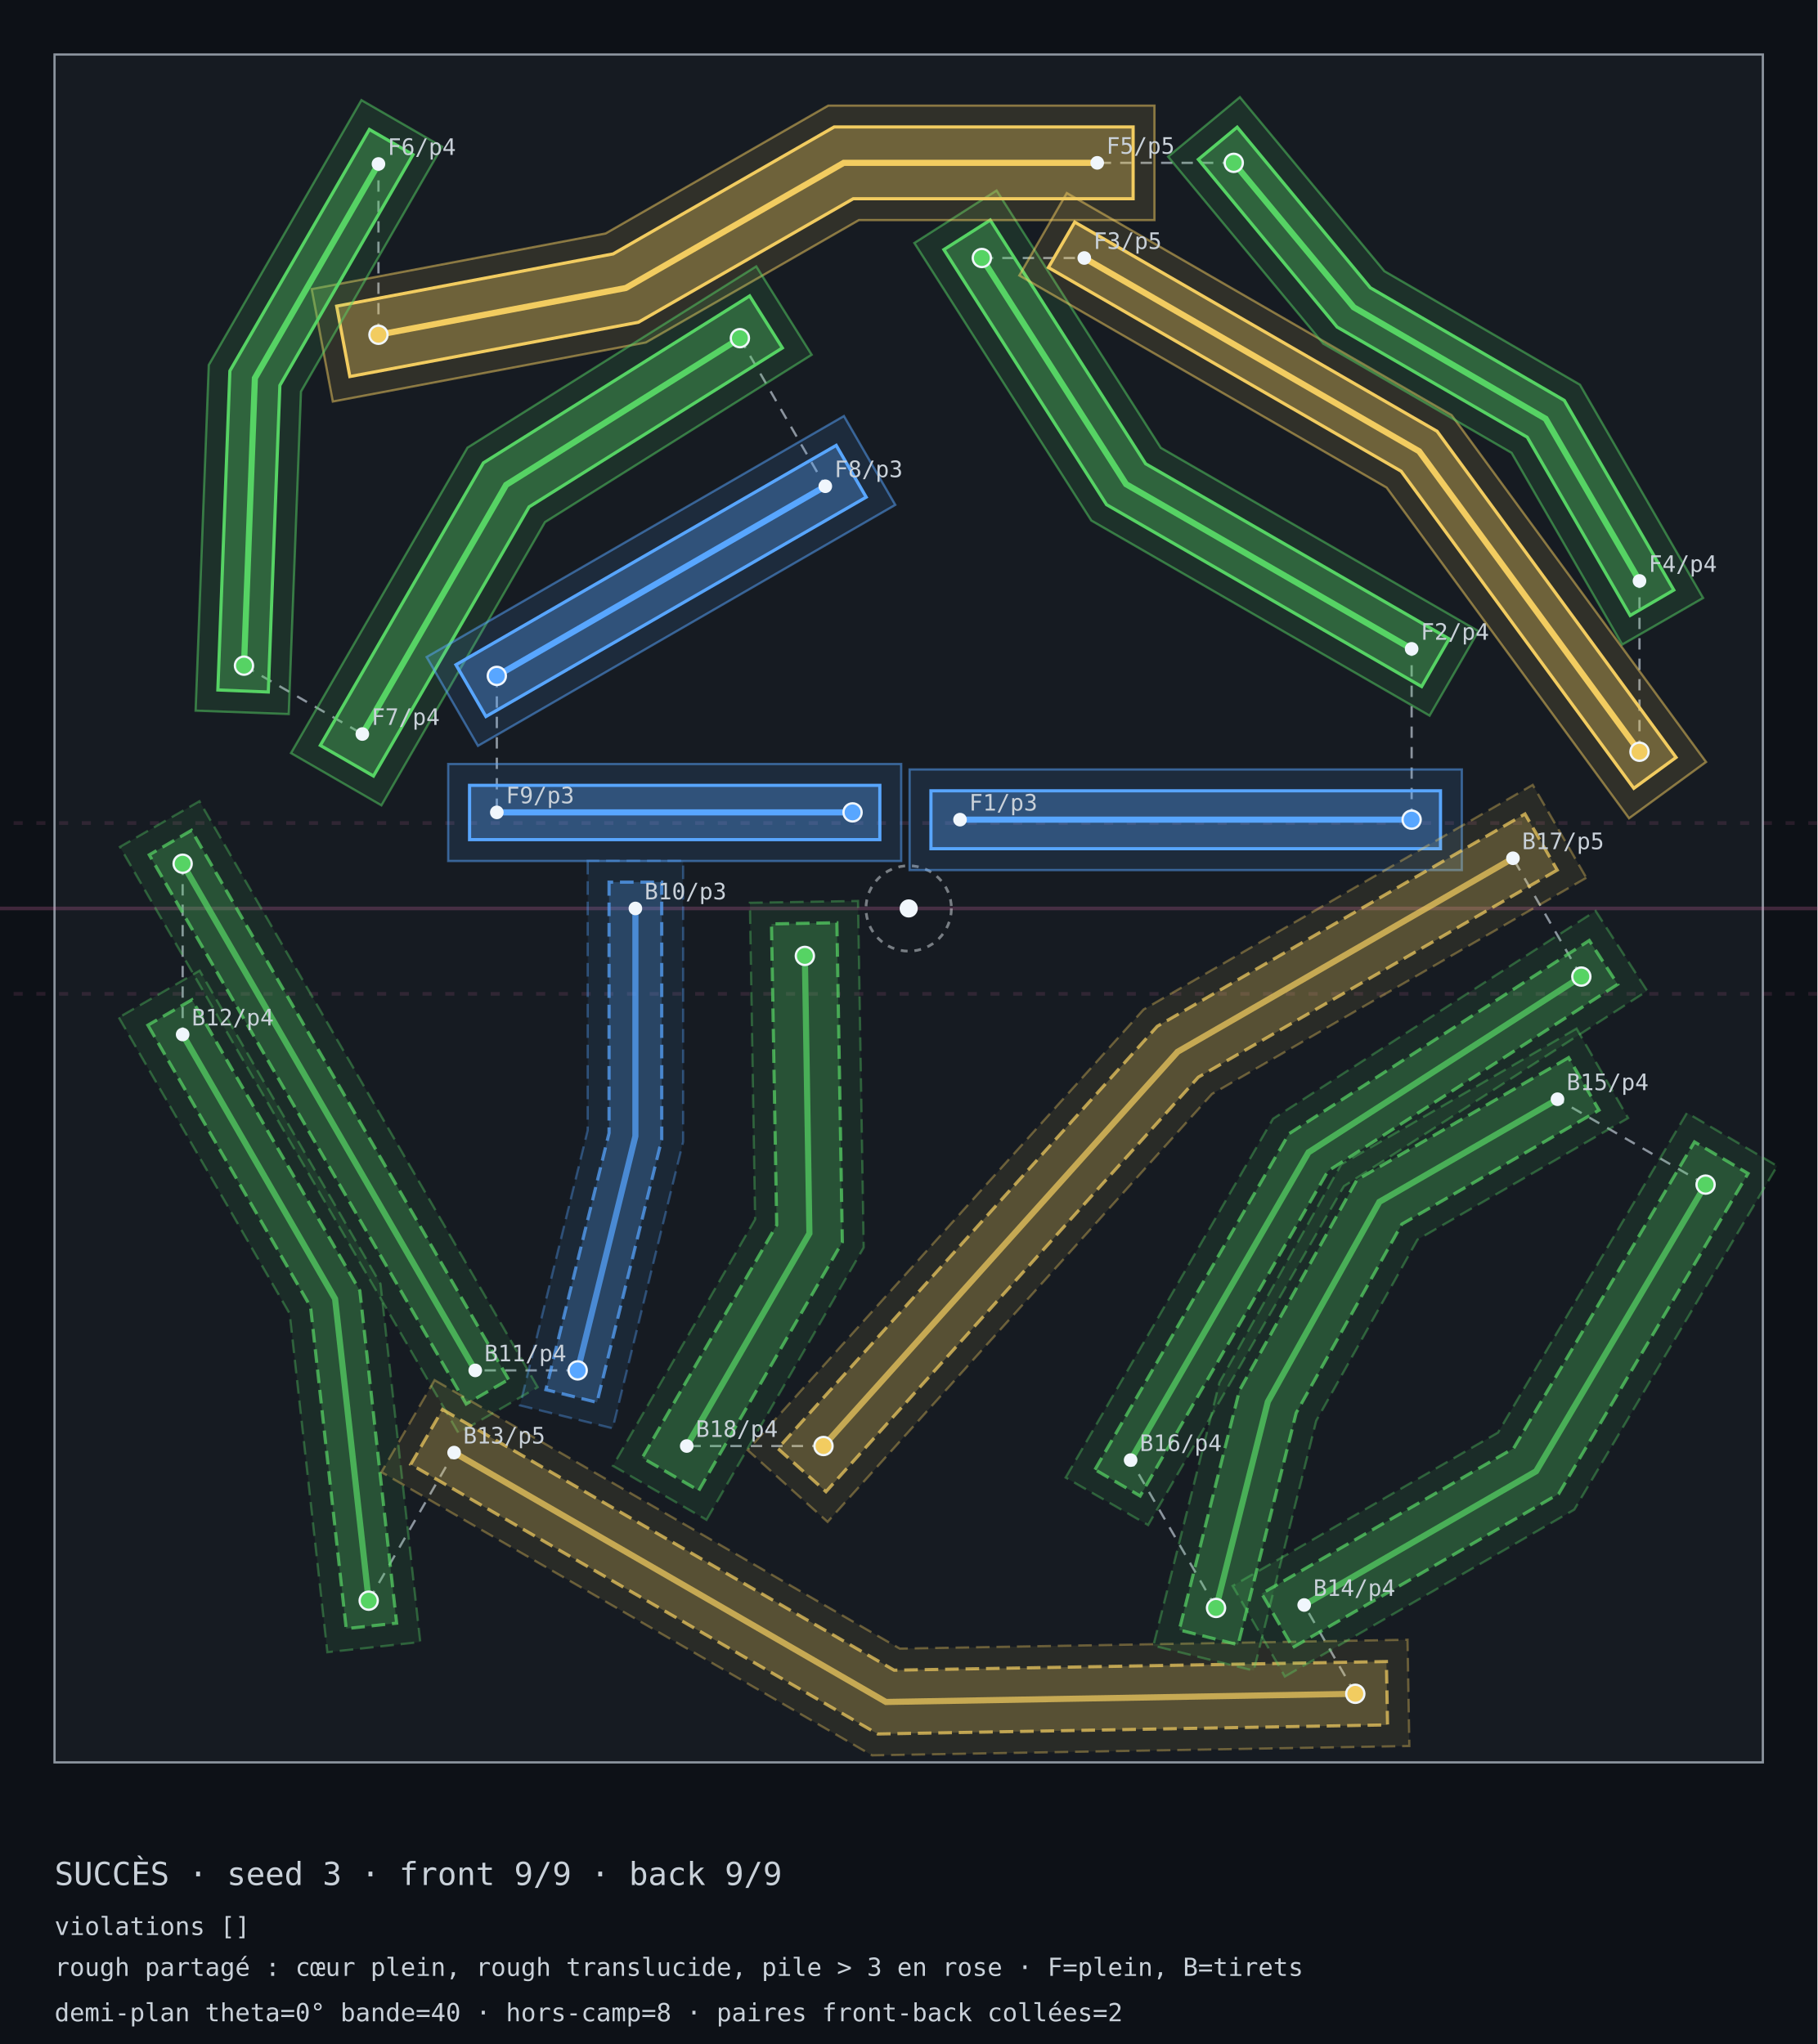
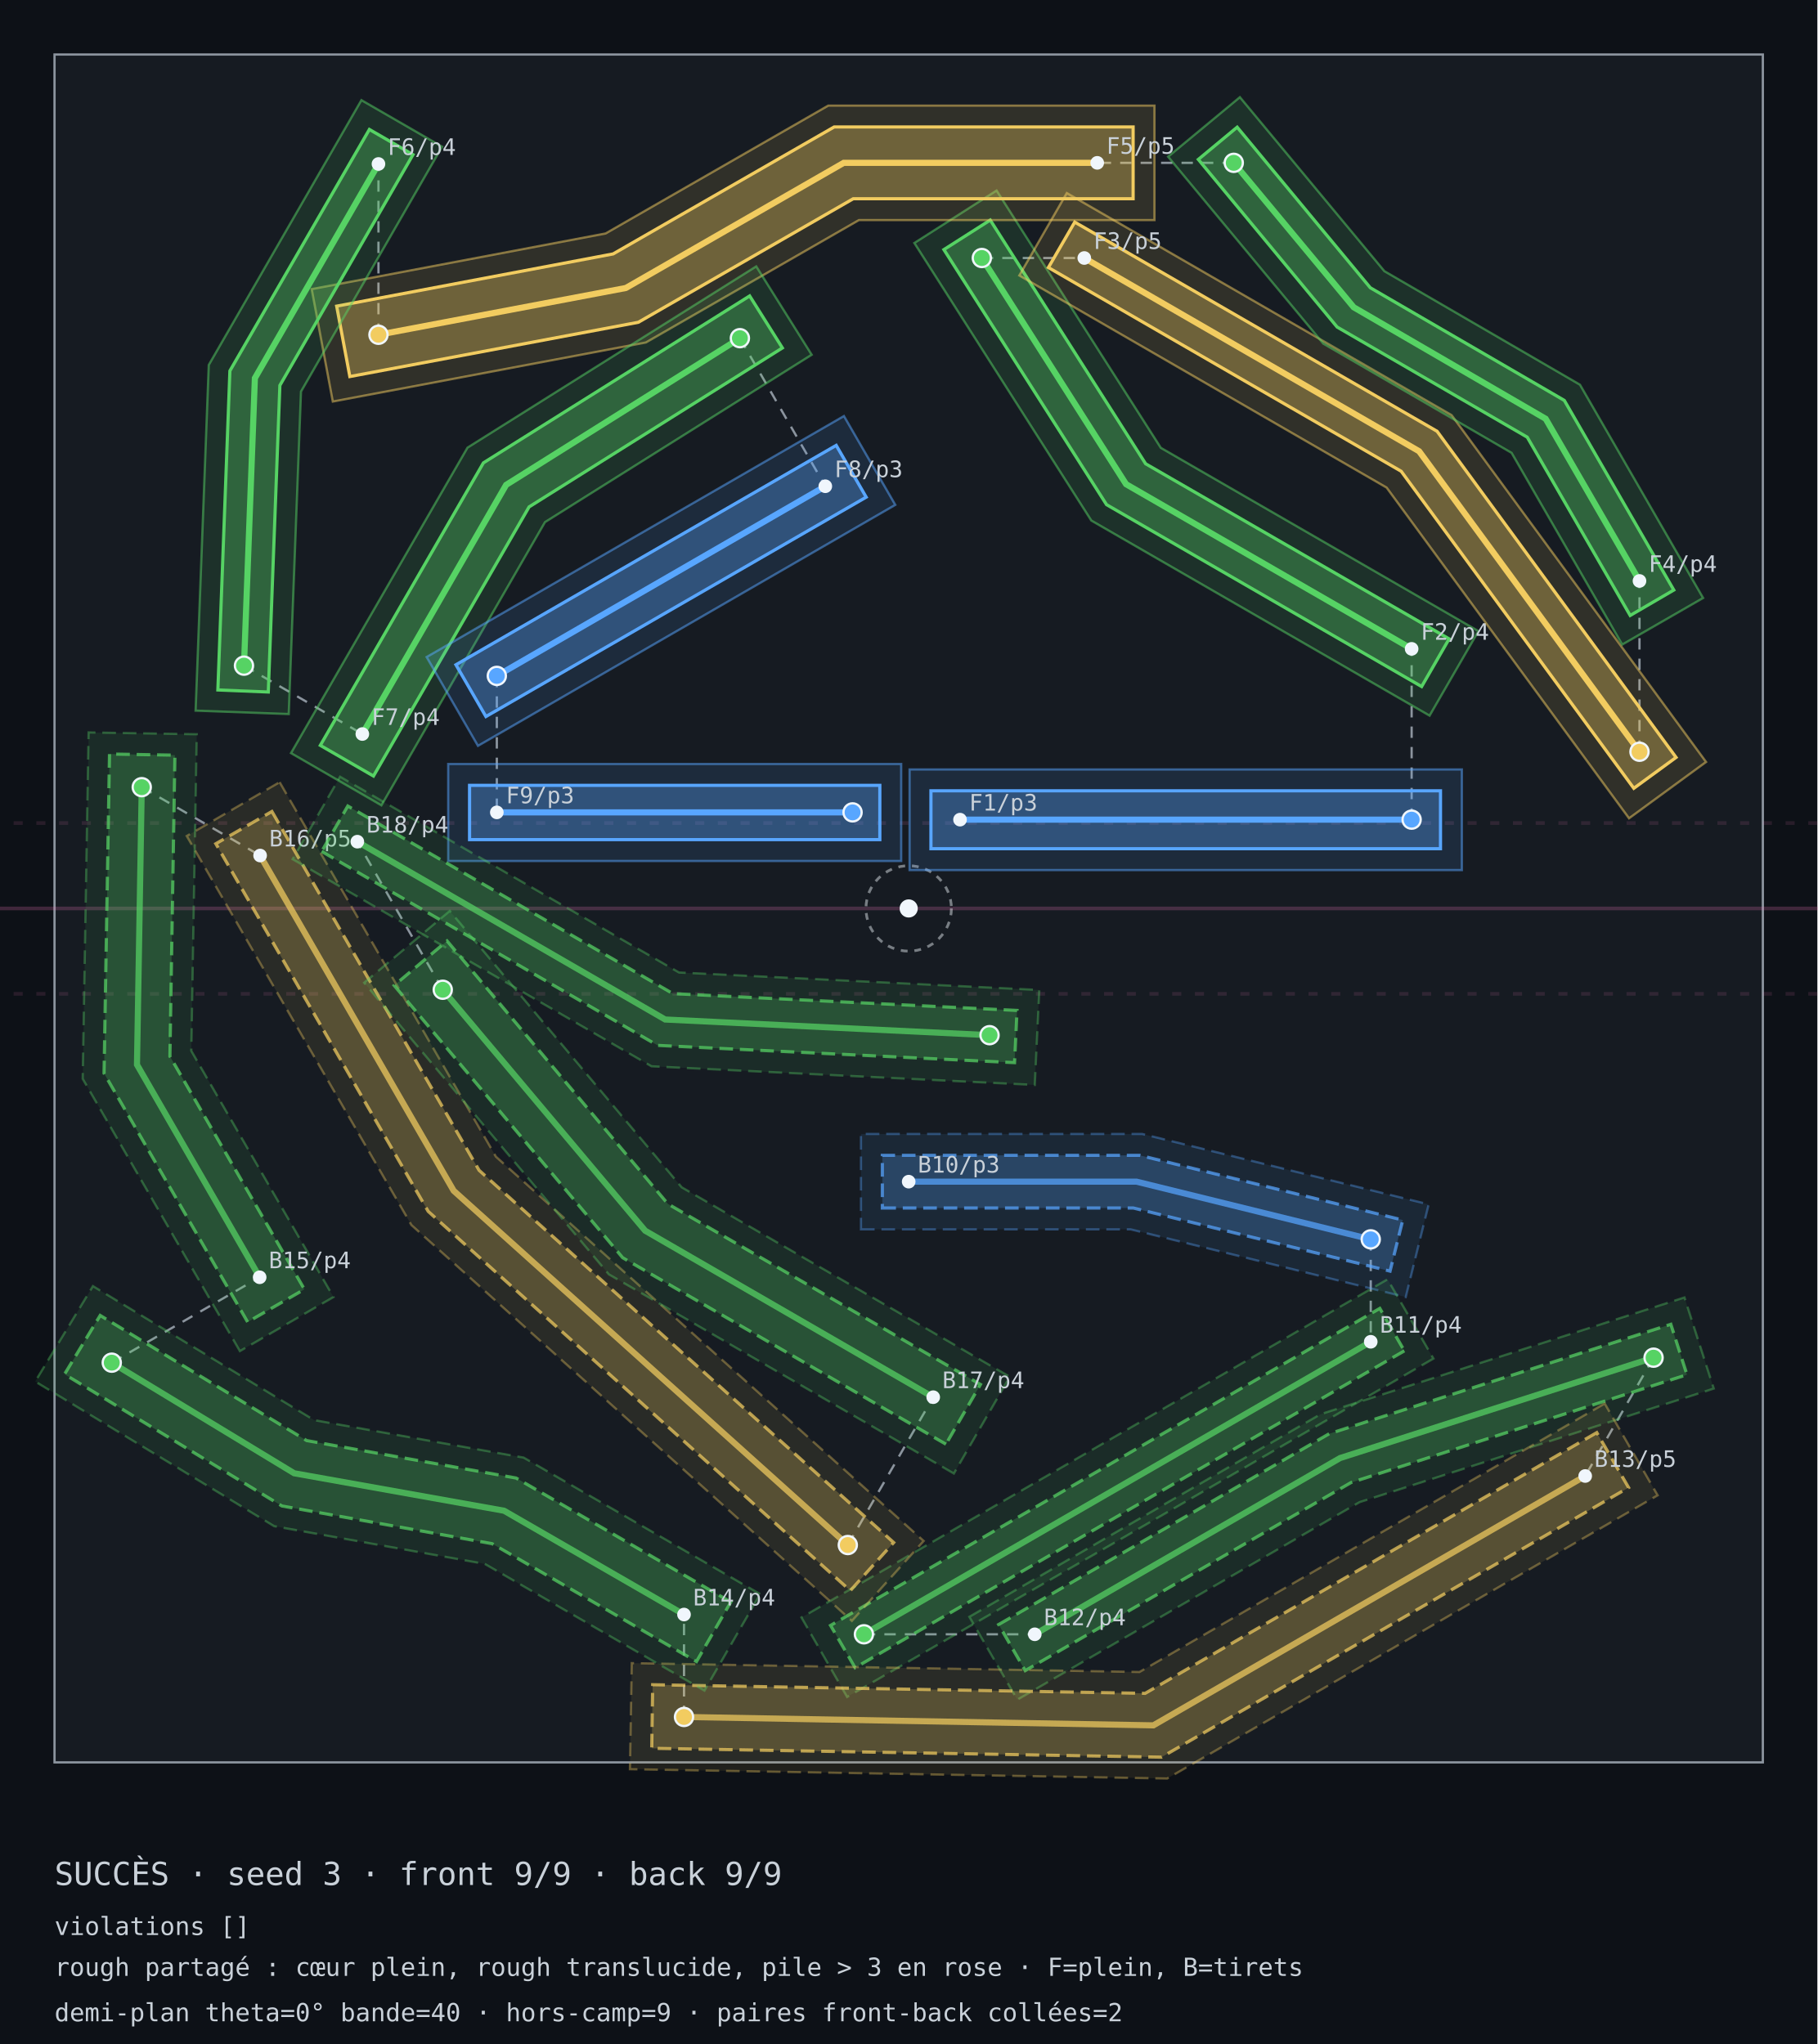
<svg xmlns="http://www.w3.org/2000/svg" width="800" height="900">
  <rect width="100%" height="100%" fill="#0d1117" />
  <rect x="24" y="24" width="752.0" height="752.0" fill="#161b22" stroke="#8b949e" />
  <style>text{font-family:monospace;fill:#c9d1d9}</style>
  <line x1="-1104.0" y1="400.0" x2="1904.0" y2="400.0" stroke="#f778ba" stroke-opacity="0.22" stroke-width="1.6" stroke-dasharray="0" />
  <line x1="-1104.0" y1="437.6" x2="1904.0" y2="437.6" stroke="#f778ba" stroke-opacity="0.12" stroke-width="1.6" stroke-dasharray="4 6" />
  <line x1="-1104.0" y1="362.4" x2="1904.0" y2="362.4" stroke="#f778ba" stroke-opacity="0.12" stroke-width="1.6" stroke-dasharray="4 6" />
  <circle cx="400.0" cy="400.0" r="4" fill="#f0f6fc" />
  <circle cx="400.0" cy="400.0" r="18.8" fill="none" stroke="#f0f6fc" stroke-opacity="0.45" stroke-width="1.2" stroke-dasharray="3 3" />
  <line x1="621.4" y1="360.9" x2="621.4" y2="285.7" stroke="#8b949e" stroke-dasharray="5 4" />
  <line x1="432.2" y1="113.6" x2="477.3" y2="113.6" stroke="#8b949e" stroke-dasharray="5 4" />
  <line x1="721.7" y1="331.0" x2="721.7" y2="255.8" stroke="#8b949e" stroke-dasharray="5 4" />
  <line x1="543.1" y1="71.7" x2="483.0" y2="71.7" stroke="#8b949e" stroke-dasharray="5 4" />
  <line x1="166.6" y1="147.4" x2="166.6" y2="72.2" stroke="#8b949e" stroke-dasharray="5 4" />
  <line x1="107.4" y1="293.1" x2="159.5" y2="323.2" stroke="#8b949e" stroke-dasharray="5 4" />
  <line x1="325.7" y1="148.9" x2="363.3" y2="214.1" stroke="#8b949e" stroke-dasharray="5 4" />
  <line x1="218.7" y1="297.6" x2="218.7" y2="357.7" stroke="#8b949e" stroke-dasharray="5 4" />
  <polygon points="400.4,338.8 643.5,338.8 643.5,383.1 400.4,383.1" fill="#58a6ff" fill-opacity="0.12" stroke="#58a6ff" stroke-opacity="0.50" stroke-dasharray="0" />
  <polygon points="409.8,348.2 634.1,348.2 634.1,373.7 409.8,373.7" fill="#58a6ff" fill-opacity="0.32" stroke="#58a6ff" stroke-opacity="1.0" stroke-width="1.4" stroke-dasharray="0" />
  <polyline points="422.6,360.9 621.4,360.9" fill="none" stroke="#58a6ff" stroke-opacity="1.0" stroke-width="2.7" />
  <circle cx="422.6" cy="360.9" r="3" fill="#f0f6fc" />
  <circle cx="621.4" cy="360.9" r="4" fill="#58a6ff" stroke="#f0f6fc" />
  <text x="426.6" y="356.9" font-size="10">F1/p3</text>
  <polygon points="629.3,315.1 480.4,229.2 402.5,107.0 438.7,83.9 511.0,197.2 650.8,277.9" fill="#56d364" fill-opacity="0.12" stroke="#56d364" stroke-opacity="0.50" stroke-dasharray="0" />
  <polygon points="625.8,302.3 487.1,222.2 415.5,109.9 435.9,96.9 504.3,204.2 637.9,281.3" fill="#56d364" fill-opacity="0.32" stroke="#56d364" stroke-opacity="1.0" stroke-width="1.4" stroke-dasharray="0" />
  <polyline points="621.4,285.7 495.7,213.2 432.2,113.6" fill="none" stroke="#56d364" stroke-opacity="1.0" stroke-width="2.7" />
  <circle cx="621.4" cy="285.7" r="3" fill="#f0f6fc" />
  <circle cx="432.2" cy="113.6" r="4" fill="#56d364" stroke="#f0f6fc" />
  <text x="625.4" y="281.7" font-size="10">F2/p4</text>
  <polygon points="448.7,121.3 610.4,214.7 717.1,360.3 751.0,335.5 639.0,182.8 469.6,85.0" fill="#f2cc60" fill-opacity="0.12" stroke="#f2cc60" stroke-opacity="0.50" stroke-dasharray="0" />
  <polygon points="461.5,117.8 616.8,207.5 719.2,347.1 737.8,333.5 632.6,189.9 473.1,97.8" fill="#f2cc60" fill-opacity="0.32" stroke="#f2cc60" stroke-opacity="1.0" stroke-width="1.4" stroke-dasharray="0" />
  <polyline points="477.3,113.6 624.7,198.7 721.7,331.0" fill="none" stroke="#f2cc60" stroke-opacity="1.0" stroke-width="2.7" />
  <circle cx="477.3" cy="113.6" r="3" fill="#f0f6fc" />
  <circle cx="721.7" cy="331.0" r="4" fill="#f2cc60" stroke="#f0f6fc" />
  <text x="481.3" y="109.6" font-size="10">F3/p5</text>
  <polygon points="749.7,263.3 695.5,169.4 609.4,119.4 545.8,42.8 514.2,69.0 582.5,151.3 665.4,199.4 714.1,283.8" fill="#56d364" fill-opacity="0.12" stroke="#56d364" stroke-opacity="0.50" stroke-dasharray="0" />
  <polygon points="736.8,259.8 688.6,176.3 603.2,126.7 544.6,56.0 527.5,70.2 588.6,144.0 672.3,192.5 717.6,271.0" fill="#56d364" fill-opacity="0.32" stroke="#56d364" stroke-opacity="1.0" stroke-width="1.4" stroke-dasharray="0" />
  <polyline points="721.7,255.8 680.4,184.4 595.9,135.3 543.1,71.7" fill="none" stroke="#56d364" stroke-opacity="1.0" stroke-width="2.7" />
  <circle cx="721.7" cy="255.8" r="3" fill="#f0f6fc" />
  <circle cx="543.1" cy="71.7" r="4" fill="#56d364" stroke="#f0f6fc" />
  <text x="725.7" y="251.8" font-size="10">F4/p4</text>
  <polygon points="508.2,96.9 378.1,96.9 284.3,150.8 146.5,176.8 137.2,127.3 266.6,102.8 364.6,46.5 508.2,46.5" fill="#f2cc60" fill-opacity="0.12" stroke="#f2cc60" stroke-opacity="0.50" stroke-dasharray="0" />
  <polygon points="498.8,87.5 375.6,87.5 281.0,141.9 154.0,165.8 148.2,134.8 269.9,111.8 367.2,55.9 498.8,55.9" fill="#f2cc60" fill-opacity="0.32" stroke="#f2cc60" stroke-opacity="1.0" stroke-width="1.4" stroke-dasharray="0" />
  <polyline points="483.0,71.7 371.4,71.7 275.5,126.8 166.6,147.4" fill="none" stroke="#f2cc60" stroke-opacity="1.0" stroke-width="2.7" />
  <circle cx="483.0" cy="71.7" r="3" fill="#f0f6fc" />
  <circle cx="166.6" cy="147.4" r="4" fill="#f2cc60" stroke="#f0f6fc" />
  <text x="487.0" y="67.7" font-size="10">F5/p5</text>
  <polygon points="159.1,44.1 91.9,160.7 86.1,312.9 127.1,314.4 132.5,172.4 194.6,64.6" fill="#56d364" fill-opacity="0.12" stroke="#56d364" stroke-opacity="0.50" stroke-dasharray="0" />
  <polygon points="162.6,57.0 101.2,163.3 95.9,303.8 118.1,304.7 123.2,169.7 181.8,68.1" fill="#56d364" fill-opacity="0.32" stroke="#56d364" stroke-opacity="1.0" stroke-width="1.4" stroke-dasharray="0" />
  <polyline points="166.6,72.2 112.2,166.5 107.4,293.1" fill="none" stroke="#56d364" stroke-opacity="1.0" stroke-width="2.7" />
  <circle cx="166.6" cy="72.2" r="3" fill="#f0f6fc" />
  <circle cx="107.4" cy="293.1" r="4" fill="#56d364" stroke="#f0f6fc" />
  <text x="170.6" y="68.2" font-size="10">F6/p4</text>
  <polygon points="167.9,354.6 239.9,229.9 357.3,156.2 332.9,117.3 205.8,197.1 128.1,331.6" fill="#56d364" fill-opacity="0.12" stroke="#56d364" stroke-opacity="0.50" stroke-dasharray="0" />
  <polygon points="164.4,341.7 232.9,223.2 344.4,153.2 330.0,130.3 212.8,203.8 141.0,328.2" fill="#56d364" fill-opacity="0.32" stroke="#56d364" stroke-opacity="1.0" stroke-width="1.4" stroke-dasharray="0" />
  <polyline points="159.5,323.2 222.8,213.5 325.7,148.9" fill="none" stroke="#56d364" stroke-opacity="1.0" stroke-width="2.7" />
  <circle cx="159.5" cy="323.2" r="3" fill="#f0f6fc" />
  <circle cx="325.7" cy="148.9" r="4" fill="#56d364" stroke="#f0f6fc" />
  <text x="163.5" y="319.2" font-size="10">F7/p4</text>
  <polygon points="371.5,183.2 187.8,289.3 210.4,328.4 394.1,222.3" fill="#58a6ff" fill-opacity="0.12" stroke="#58a6ff" stroke-opacity="0.50" stroke-dasharray="0" />
  <polygon points="368.1,196.1 200.7,292.7 213.9,315.5 381.3,218.9" fill="#58a6ff" fill-opacity="0.32" stroke="#58a6ff" stroke-opacity="1.0" stroke-width="1.4" stroke-dasharray="0" />
  <polyline points="363.3,214.1 218.7,297.6" fill="none" stroke="#58a6ff" stroke-opacity="1.0" stroke-width="2.7" />
  <circle cx="363.3" cy="214.1" r="3" fill="#f0f6fc" />
  <circle cx="218.7" cy="297.6" r="4" fill="#58a6ff" stroke="#f0f6fc" />
  <text x="367.3" y="210.1" font-size="10">F8/p3</text>
  <polygon points="197.3,336.4 396.7,336.4 396.7,379.1 197.3,379.1" fill="#58a6ff" fill-opacity="0.12" stroke="#58a6ff" stroke-opacity="0.50" stroke-dasharray="0" />
  <polygon points="206.7,345.8 387.3,345.8 387.3,369.7 206.7,369.7" fill="#58a6ff" fill-opacity="0.32" stroke="#58a6ff" stroke-opacity="1.0" stroke-width="1.4" stroke-dasharray="0" />
  <polyline points="218.7,357.7 375.3,357.7" fill="none" stroke="#58a6ff" stroke-opacity="1.0" stroke-width="2.7" />
  <circle cx="218.7" cy="357.7" r="3" fill="#f0f6fc" />
  <circle cx="375.3" cy="357.7" r="4" fill="#58a6ff" stroke="#f0f6fc" />
  <text x="222.7" y="353.7" font-size="10">F9/p3</text>
-   <line x1="254.3" y1="603.4" x2="209.2" y2="603.4" stroke="#8b949e" stroke-dasharray="5 4" />
-   <line x1="80.4" y1="380.3" x2="80.4" y2="455.5" stroke="#8b949e" stroke-dasharray="5 4" />
-   <line x1="162.3" y1="704.8" x2="199.9" y2="639.6" stroke="#8b949e" stroke-dasharray="5 4" />
-   <line x1="596.6" y1="745.8" x2="574.1" y2="706.7" stroke="#8b949e" stroke-dasharray="5 4" />
-   <line x1="750.8" y1="521.6" x2="685.6" y2="484.0" stroke="#8b949e" stroke-dasharray="5 4" />
-   <line x1="535.3" y1="708.0" x2="497.7" y2="642.9" stroke="#8b949e" stroke-dasharray="5 4" />
-   <line x1="696.1" y1="430.0" x2="666.0" y2="377.9" stroke="#8b949e" stroke-dasharray="5 4" />
-   <line x1="362.5" y1="636.7" x2="302.3" y2="636.7" stroke="#8b949e" stroke-dasharray="5 4" />
-   <polygon points="258.7,379.0 258.7,497.7 228.9,618.8 269.7,628.9 300.7,502.8 300.7,379.0" fill="#58a6ff" fill-opacity="0.09" stroke="#58a6ff" stroke-opacity="0.36" stroke-dasharray="6 3" />
-   <polygon points="268.1,388.4 268.1,498.9 240.3,611.9 262.8,617.5 291.3,501.7 291.3,388.4" fill="#58a6ff" fill-opacity="0.23" stroke="#58a6ff" stroke-opacity="0.72" stroke-width="1.4" stroke-dasharray="6 3" />
-   <polyline points="279.7,400.0 279.7,500.3 254.3,603.4" fill="none" stroke="#58a6ff" stroke-opacity="0.72" stroke-width="2.7" />
-   <circle cx="279.7" cy="400.0" r="3" fill="#f0f6fc" />
-   <circle cx="254.3" cy="603.4" r="4" fill="#58a6ff" stroke="#f0f6fc" />
-   <text x="283.7" y="396.0" font-size="10">B10/p3</text>
-   <polygon points="236.7,610.8 87.8,352.8 52.8,372.9 201.8,631.0" fill="#56d364" fill-opacity="0.09" stroke="#56d364" stroke-opacity="0.36" stroke-dasharray="6 3" />
-   <polygon points="223.9,607.4 84.3,365.6 65.7,376.4 205.2,618.2" fill="#56d364" fill-opacity="0.23" stroke="#56d364" stroke-opacity="0.72" stroke-width="1.4" stroke-dasharray="6 3" />
-   <polyline points="209.2,603.4 80.4,380.3" fill="none" stroke="#56d364" stroke-opacity="0.72" stroke-width="2.7" />
-   <circle cx="209.2" cy="603.4" r="3" fill="#f0f6fc" />
-   <circle cx="80.4" cy="380.3" r="4" fill="#56d364" stroke="#f0f6fc" />
-   <text x="213.2" y="599.4" font-size="10">B11/p4</text>
-   <polygon points="52.3,448.0 127.5,578.4 144.1,727.5 185.0,723.0 167.5,565.3 87.9,427.4" fill="#56d364" fill-opacity="0.09" stroke="#56d364" stroke-opacity="0.36" stroke-dasharray="6 3" />
-   <polygon points="65.1,451.4 136.7,575.4 152.4,717.1 174.6,714.7 158.4,568.3 84.5,440.2" fill="#56d364" fill-opacity="0.23" stroke="#56d364" stroke-opacity="0.72" stroke-width="1.4" stroke-dasharray="6 3" />
-   <polyline points="80.4,455.5 147.5,571.9 162.3,704.8" fill="none" stroke="#56d364" stroke-opacity="0.72" stroke-width="2.7" />
-   <circle cx="80.4" cy="455.5" r="3" fill="#f0f6fc" />
-   <circle cx="162.3" cy="704.8" r="4" fill="#56d364" stroke="#f0f6fc" />
-   <text x="84.4" y="451.5" font-size="10">B12/p4</text>
-   <polygon points="191.3,607.7 396.1,725.9 619.6,722.0 620.4,768.8 383.9,772.9 167.9,648.2" fill="#f2cc60" fill-opacity="0.09" stroke="#f2cc60" stroke-opacity="0.36" stroke-dasharray="6 3" />
-   <polygon points="194.8,620.6 393.6,735.4 610.3,731.6 610.8,759.5 386.4,763.5 180.8,644.8" fill="#f2cc60" fill-opacity="0.23" stroke="#f2cc60" stroke-opacity="0.72" stroke-width="1.4" stroke-dasharray="6 3" />
-   <polyline points="199.9,639.6 390.0,749.4 596.6,745.8" fill="none" stroke="#f2cc60" stroke-opacity="0.72" stroke-width="2.7" />
-   <circle cx="199.9" cy="639.6" r="3" fill="#f0f6fc" />
-   <circle cx="596.6" cy="745.8" r="4" fill="#f2cc60" stroke="#f0f6fc" />
-   <text x="203.9" y="635.6" font-size="10">B13/p5</text>
-   <polygon points="565.6,738.2 693.0,664.7 782.3,513.4 742.6,490.0 659.4,630.8 542.6,698.3" fill="#56d364" fill-opacity="0.09" stroke="#56d364" stroke-opacity="0.36" stroke-dasharray="6 3" />
-   <polygon points="569.1,725.4 686.1,657.8 769.5,516.7 745.9,502.8 666.3,637.7 555.4,701.7" fill="#56d364" fill-opacity="0.23" stroke="#56d364" stroke-opacity="0.72" stroke-width="1.4" stroke-dasharray="6 3" />
-   <polyline points="574.1,706.7 676.2,647.8 750.8,521.6" fill="none" stroke="#56d364" stroke-opacity="0.72" stroke-width="2.7" />
-   <circle cx="574.1" cy="706.7" r="3" fill="#f0f6fc" />
-   <circle cx="750.8" cy="521.6" r="4" fill="#56d364" stroke="#f0f6fc" />
-   <text x="578.1" y="702.7" font-size="10">B14/p4</text>
-   <polygon points="694.0,452.9 590.4,512.7 536.8,608.7 507.7,724.6 551.9,735.6 579.4,625.6 624.0,545.8 716.7,492.3" fill="#56d364" fill-opacity="0.09" stroke="#56d364" stroke-opacity="0.36" stroke-dasharray="6 3" />
-   <polygon points="690.5,465.7 597.3,519.5 545.6,612.2 519.1,717.7 545.0,724.2 570.6,622.1 617.1,539.0 703.9,488.8" fill="#56d364" fill-opacity="0.23" stroke="#56d364" stroke-opacity="0.72" stroke-width="1.4" stroke-dasharray="6 3" />
-   <polyline points="685.6,484.0 607.2,529.2 558.1,617.2 535.3,708.0" fill="none" stroke="#56d364" stroke-opacity="0.72" stroke-width="2.7" />
-   <circle cx="685.6" cy="484.0" r="3" fill="#f0f6fc" />
-   <circle cx="535.3" cy="708.0" r="4" fill="#56d364" stroke="#f0f6fc" />
-   <text x="689.6" y="480.0" font-size="10">B15/p4</text>
-   <polygon points="469.1,650.6 560.4,492.6 702.4,401.1 725.1,436.3 591.6,522.3 505.4,671.5" fill="#56d364" fill-opacity="0.09" stroke="#56d364" stroke-opacity="0.36" stroke-dasharray="6 3" />
-   <polygon points="482.0,647.1 567.4,499.2 699.6,414.1 712.1,433.4 584.6,515.6 501.9,658.7" fill="#56d364" fill-opacity="0.23" stroke="#56d364" stroke-opacity="0.72" stroke-width="1.4" stroke-dasharray="6 3" />
-   <polyline points="497.7,642.9 576.0,507.4 696.1,430.0" fill="none" stroke="#56d364" stroke-opacity="0.72" stroke-width="2.7" />
-   <circle cx="497.7" cy="642.9" r="3" fill="#f0f6fc" />
-   <circle cx="696.1" cy="430.0" r="4" fill="#56d364" stroke="#f0f6fc" />
-   <text x="501.7" y="638.9" font-size="10">B16/p4</text>
-   <polygon points="698.3,386.5 533.5,481.7 364.3,670.1 329.1,638.5 503.4,444.5 674.7,345.6" fill="#f2cc60" fill-opacity="0.09" stroke="#f2cc60" stroke-opacity="0.36" stroke-dasharray="6 3" />
-   <polygon points="685.5,383.1 527.5,474.3 363.6,656.8 342.4,637.8 509.4,451.9 671.3,358.4" fill="#f2cc60" fill-opacity="0.23" stroke="#f2cc60" stroke-opacity="0.72" stroke-width="1.4" stroke-dasharray="6 3" />
-   <polyline points="666.0,377.9 518.4,463.1 362.5,636.7" fill="none" stroke="#f2cc60" stroke-opacity="0.72" stroke-width="2.7" />
-   <circle cx="666.0" cy="377.9" r="3" fill="#f0f6fc" />
-   <circle cx="362.5" cy="636.7" r="4" fill="#f2cc60" stroke="#f0f6fc" />
-   <text x="670.0" y="373.9" font-size="10">B17/p5</text>
-   <polygon points="311.0,669.2 380.2,549.3 377.7,396.7 330.1,397.5 332.4,536.9 269.8,645.4" fill="#56d364" fill-opacity="0.09" stroke="#56d364" stroke-opacity="0.36" stroke-dasharray="6 3" />
-   <polygon points="307.6,656.3 370.8,546.9 368.4,406.3 339.6,406.8 341.9,539.4 282.7,641.9" fill="#56d364" fill-opacity="0.23" stroke="#56d364" stroke-opacity="0.72" stroke-width="1.4" stroke-dasharray="6 3" />
-   <polyline points="302.3,636.7 356.3,543.1 354.3,420.9" fill="none" stroke="#56d364" stroke-opacity="0.72" stroke-width="2.7" />
-   <circle cx="302.3" cy="636.7" r="3" fill="#f0f6fc" />
-   <circle cx="354.3" cy="420.9" r="4" fill="#56d364" stroke="#f0f6fc" />
-   <text x="306.3" y="632.7" font-size="10">B18/p4</text>
+   <line x1="603.4" y1="545.7" x2="603.4" y2="590.8" stroke="#8b949e" stroke-dasharray="5 4" />
+   <line x1="380.3" y1="719.6" x2="455.5" y2="719.6" stroke="#8b949e" stroke-dasharray="5 4" />
+   <line x1="727.9" y1="597.8" x2="697.8" y2="649.9" stroke="#8b949e" stroke-dasharray="5 4" />
+   <line x1="301.1" y1="756.0" x2="301.1" y2="710.9" stroke="#8b949e" stroke-dasharray="5 4" />
+   <line x1="49.2" y1="600.0" x2="114.3" y2="562.4" stroke="#8b949e" stroke-dasharray="5 4" />
+   <line x1="62.4" y1="346.6" x2="114.5" y2="376.7" stroke="#8b949e" stroke-dasharray="5 4" />
+   <line x1="373.2" y1="680.3" x2="410.8" y2="615.2" stroke="#8b949e" stroke-dasharray="5 4" />
+   <line x1="194.9" y1="435.8" x2="157.3" y2="370.6" stroke="#8b949e" stroke-dasharray="5 4" />
+   <polygon points="379.0,541.3 497.7,541.3 618.8,571.1 628.9,530.3 502.8,499.3 379.0,499.3" fill="#58a6ff" fill-opacity="0.09" stroke="#58a6ff" stroke-opacity="0.36" stroke-dasharray="6 3" />
+   <polygon points="388.4,531.9 498.9,531.9 611.9,559.7 617.5,537.2 501.7,508.7 388.4,508.7" fill="#58a6ff" fill-opacity="0.23" stroke="#58a6ff" stroke-opacity="0.72" stroke-width="1.4" stroke-dasharray="6 3" />
+   <polyline points="400.0,520.3 500.3,520.3 603.4,545.7" fill="none" stroke="#58a6ff" stroke-opacity="0.72" stroke-width="2.7" />
+   <circle cx="400.0" cy="520.3" r="3" fill="#f0f6fc" />
+   <circle cx="603.4" cy="545.7" r="4" fill="#58a6ff" stroke="#f0f6fc" />
+   <text x="404.0" y="516.3" font-size="10">B10/p3</text>
+   <polygon points="631.0,598.2 372.9,747.2 352.8,712.2 610.8,563.3" fill="#56d364" fill-opacity="0.09" stroke="#56d364" stroke-opacity="0.36" stroke-dasharray="6 3" />
+   <polygon points="618.2,594.8 376.4,734.3 365.6,715.7 607.4,576.1" fill="#56d364" fill-opacity="0.23" stroke="#56d364" stroke-opacity="0.72" stroke-width="1.4" stroke-dasharray="6 3" />
+   <polyline points="603.4,590.8 380.3,719.6" fill="none" stroke="#56d364" stroke-opacity="0.72" stroke-width="2.7" />
+   <circle cx="603.4" cy="590.8" r="3" fill="#f0f6fc" />
+   <circle cx="380.3" cy="719.6" r="4" fill="#56d364" stroke="#f0f6fc" />
+   <text x="607.4" y="586.8" font-size="10">B11/p4</text>
+   <polygon points="426.7,711.9 581.3,622.7 741.5,571.3 754.4,611.4 598.5,661.4 447.8,748.4" fill="#56d364" fill-opacity="0.09" stroke="#56d364" stroke-opacity="0.36" stroke-dasharray="6 3" />
+   <polygon points="439.6,715.3 585.1,631.3 735.5,583.1 742.6,605.3 594.7,652.8 451.3,735.6" fill="#56d364" fill-opacity="0.23" stroke="#56d364" stroke-opacity="0.72" stroke-width="1.4" stroke-dasharray="6 3" />
+   <polyline points="455.5,719.6 589.9,642.0 727.9,597.8" fill="none" stroke="#56d364" stroke-opacity="0.72" stroke-width="2.7" />
+   <circle cx="455.5" cy="719.6" r="3" fill="#f0f6fc" />
+   <circle cx="727.9" cy="597.8" r="4" fill="#56d364" stroke="#f0f6fc" />
+   <text x="459.5" y="715.6" font-size="10">B12/p4</text>
+   <polygon points="706.4,618.0 501.6,736.2 278.1,732.3 277.3,779.0 513.8,783.1 729.7,658.4" fill="#f2cc60" fill-opacity="0.09" stroke="#f2cc60" stroke-opacity="0.36" stroke-dasharray="6 3" />
+   <polygon points="702.9,630.8 504.1,745.6 287.3,741.8 286.9,769.8 511.3,773.7 716.9,655.0" fill="#f2cc60" fill-opacity="0.23" stroke="#f2cc60" stroke-opacity="0.72" stroke-width="1.4" stroke-dasharray="6 3" />
+   <polyline points="697.8,649.9 507.7,759.7 301.1,756.0" fill="none" stroke="#f2cc60" stroke-opacity="0.72" stroke-width="2.7" />
+   <circle cx="697.8" cy="649.9" r="3" fill="#f0f6fc" />
+   <circle cx="301.1" cy="756.0" r="4" fill="#f2cc60" stroke="#f0f6fc" />
+   <text x="701.8" y="645.9" font-size="10">B13/p5</text>
+   <polygon points="334.6,701.9 230.5,641.8 138.3,625.3 40.9,566.3 15.5,608.3 120.7,672.0 213.4,688.6 310.1,744.4" fill="#56d364" fill-opacity="0.09" stroke="#56d364" stroke-opacity="0.36" stroke-dasharray="6 3" />
+   <polygon points="321.7,705.4 227.2,650.8 135.0,634.3 44.1,579.2 28.4,605.1 124.1,663.1 216.6,679.7 306.6,731.6" fill="#56d364" fill-opacity="0.23" stroke="#56d364" stroke-opacity="0.72" stroke-width="1.4" stroke-dasharray="6 3" />
+   <polyline points="301.1,710.9 221.9,665.2 129.5,648.7 49.2,600.0" fill="none" stroke="#56d364" stroke-opacity="0.72" stroke-width="2.7" />
+   <circle cx="301.1" cy="710.9" r="3" fill="#f0f6fc" />
+   <circle cx="49.2" cy="600.0" r="4" fill="#56d364" stroke="#f0f6fc" />
+   <text x="305.1" y="706.9" font-size="10">B14/p4</text>
+   <polygon points="105.6,594.9 36.4,475.0 39.0,322.5 86.6,323.3 84.2,462.7 146.8,571.1" fill="#56d364" fill-opacity="0.09" stroke="#56d364" stroke-opacity="0.36" stroke-dasharray="6 3" />
+   <polygon points="109.0,582.1 45.8,472.6 48.2,332.0 77.0,332.5 74.8,465.1 134.0,567.7" fill="#56d364" fill-opacity="0.23" stroke="#56d364" stroke-opacity="0.72" stroke-width="1.4" stroke-dasharray="6 3" />
+   <polyline points="114.3,562.4 60.3,468.8 62.4,346.6" fill="none" stroke="#56d364" stroke-opacity="0.72" stroke-width="2.7" />
+   <circle cx="114.3" cy="562.4" r="3" fill="#f0f6fc" />
+   <circle cx="62.4" cy="346.6" r="4" fill="#56d364" stroke="#f0f6fc" />
+   <text x="118.3" y="558.4" font-size="10">B15/p4</text>
+   <polygon points="123.1,344.4 218.3,509.3 406.6,678.5 375.0,713.7 181.1,539.4 82.2,368.1" fill="#f2cc60" fill-opacity="0.09" stroke="#f2cc60" stroke-opacity="0.36" stroke-dasharray="6 3" />
+   <polygon points="119.7,357.3 210.9,515.3 393.4,679.2 374.3,700.4 188.5,533.4 95.0,371.5" fill="#f2cc60" fill-opacity="0.23" stroke="#f2cc60" stroke-opacity="0.72" stroke-width="1.4" stroke-dasharray="6 3" />
+   <polyline points="114.5,376.7 199.7,524.3 373.2,680.3" fill="none" stroke="#f2cc60" stroke-opacity="0.72" stroke-width="2.7" />
+   <circle cx="114.5" cy="376.7" r="3" fill="#f0f6fc" />
+   <circle cx="373.2" cy="680.3" r="4" fill="#f2cc60" stroke="#f0f6fc" />
+   <text x="118.5" y="372.7" font-size="10">B16/p5</text>
+   <polygon points="419.9,648.8 268.0,561.1 160.3,432.7 198.0,401.1 300.1,522.8 444.5,606.2" fill="#56d364" fill-opacity="0.09" stroke="#56d364" stroke-opacity="0.36" stroke-dasharray="6 3" />
+   <polygon points="416.4,635.9 274.1,553.8 173.5,433.9 196.8,414.3 294.0,530.1 431.6,609.6" fill="#56d364" fill-opacity="0.23" stroke="#56d364" stroke-opacity="0.72" stroke-width="1.4" stroke-dasharray="6 3" />
+   <polyline points="410.8,615.2 284.0,541.9 194.9,435.8" fill="none" stroke="#56d364" stroke-opacity="0.72" stroke-width="2.7" />
+   <circle cx="410.8" cy="615.2" r="3" fill="#f0f6fc" />
+   <circle cx="194.9" cy="435.8" r="4" fill="#56d364" stroke="#f0f6fc" />
+   <text x="414.8" y="611.2" font-size="10">B17/p4</text>
+   <polygon points="128.8,378.3 286.8,469.5 455.5,477.7 457.5,435.9 298.9,428.2 149.7,342.0" fill="#56d364" fill-opacity="0.09" stroke="#56d364" stroke-opacity="0.36" stroke-dasharray="6 3" />
+   <polygon points="141.6,374.9 289.5,460.3 446.6,467.9 447.7,444.9 296.2,437.5 153.1,354.9" fill="#56d364" fill-opacity="0.23" stroke="#56d364" stroke-opacity="0.72" stroke-width="1.4" stroke-dasharray="6 3" />
+   <polyline points="157.3,370.6 292.8,448.9 435.6,455.8" fill="none" stroke="#56d364" stroke-opacity="0.72" stroke-width="2.7" />
+   <circle cx="157.3" cy="370.6" r="3" fill="#f0f6fc" />
+   <circle cx="435.6" cy="455.8" r="4" fill="#56d364" stroke="#f0f6fc" />
+   <text x="161.3" y="366.6" font-size="10">B18/p4</text>
  <text x="24" y="830" font-size="14">SUCCÈS · seed 3 · front 9/9 · back 9/9</text>
  <text x="24" y="852" font-size="11">violations []</text>
-   <text x="24" y="890" font-size="11">demi-plan theta=0° bande=40 · hors-camp=8 · paires front-back collées=2</text>
+   <text x="24" y="890" font-size="11">demi-plan theta=0° bande=40 · hors-camp=9 · paires front-back collées=2</text>
  <text x="24" y="870" font-size="11">rough partagé : cœur plein, rough translucide, pile &gt; 3 en rose · F=plein, B=tirets</text>
</svg>
